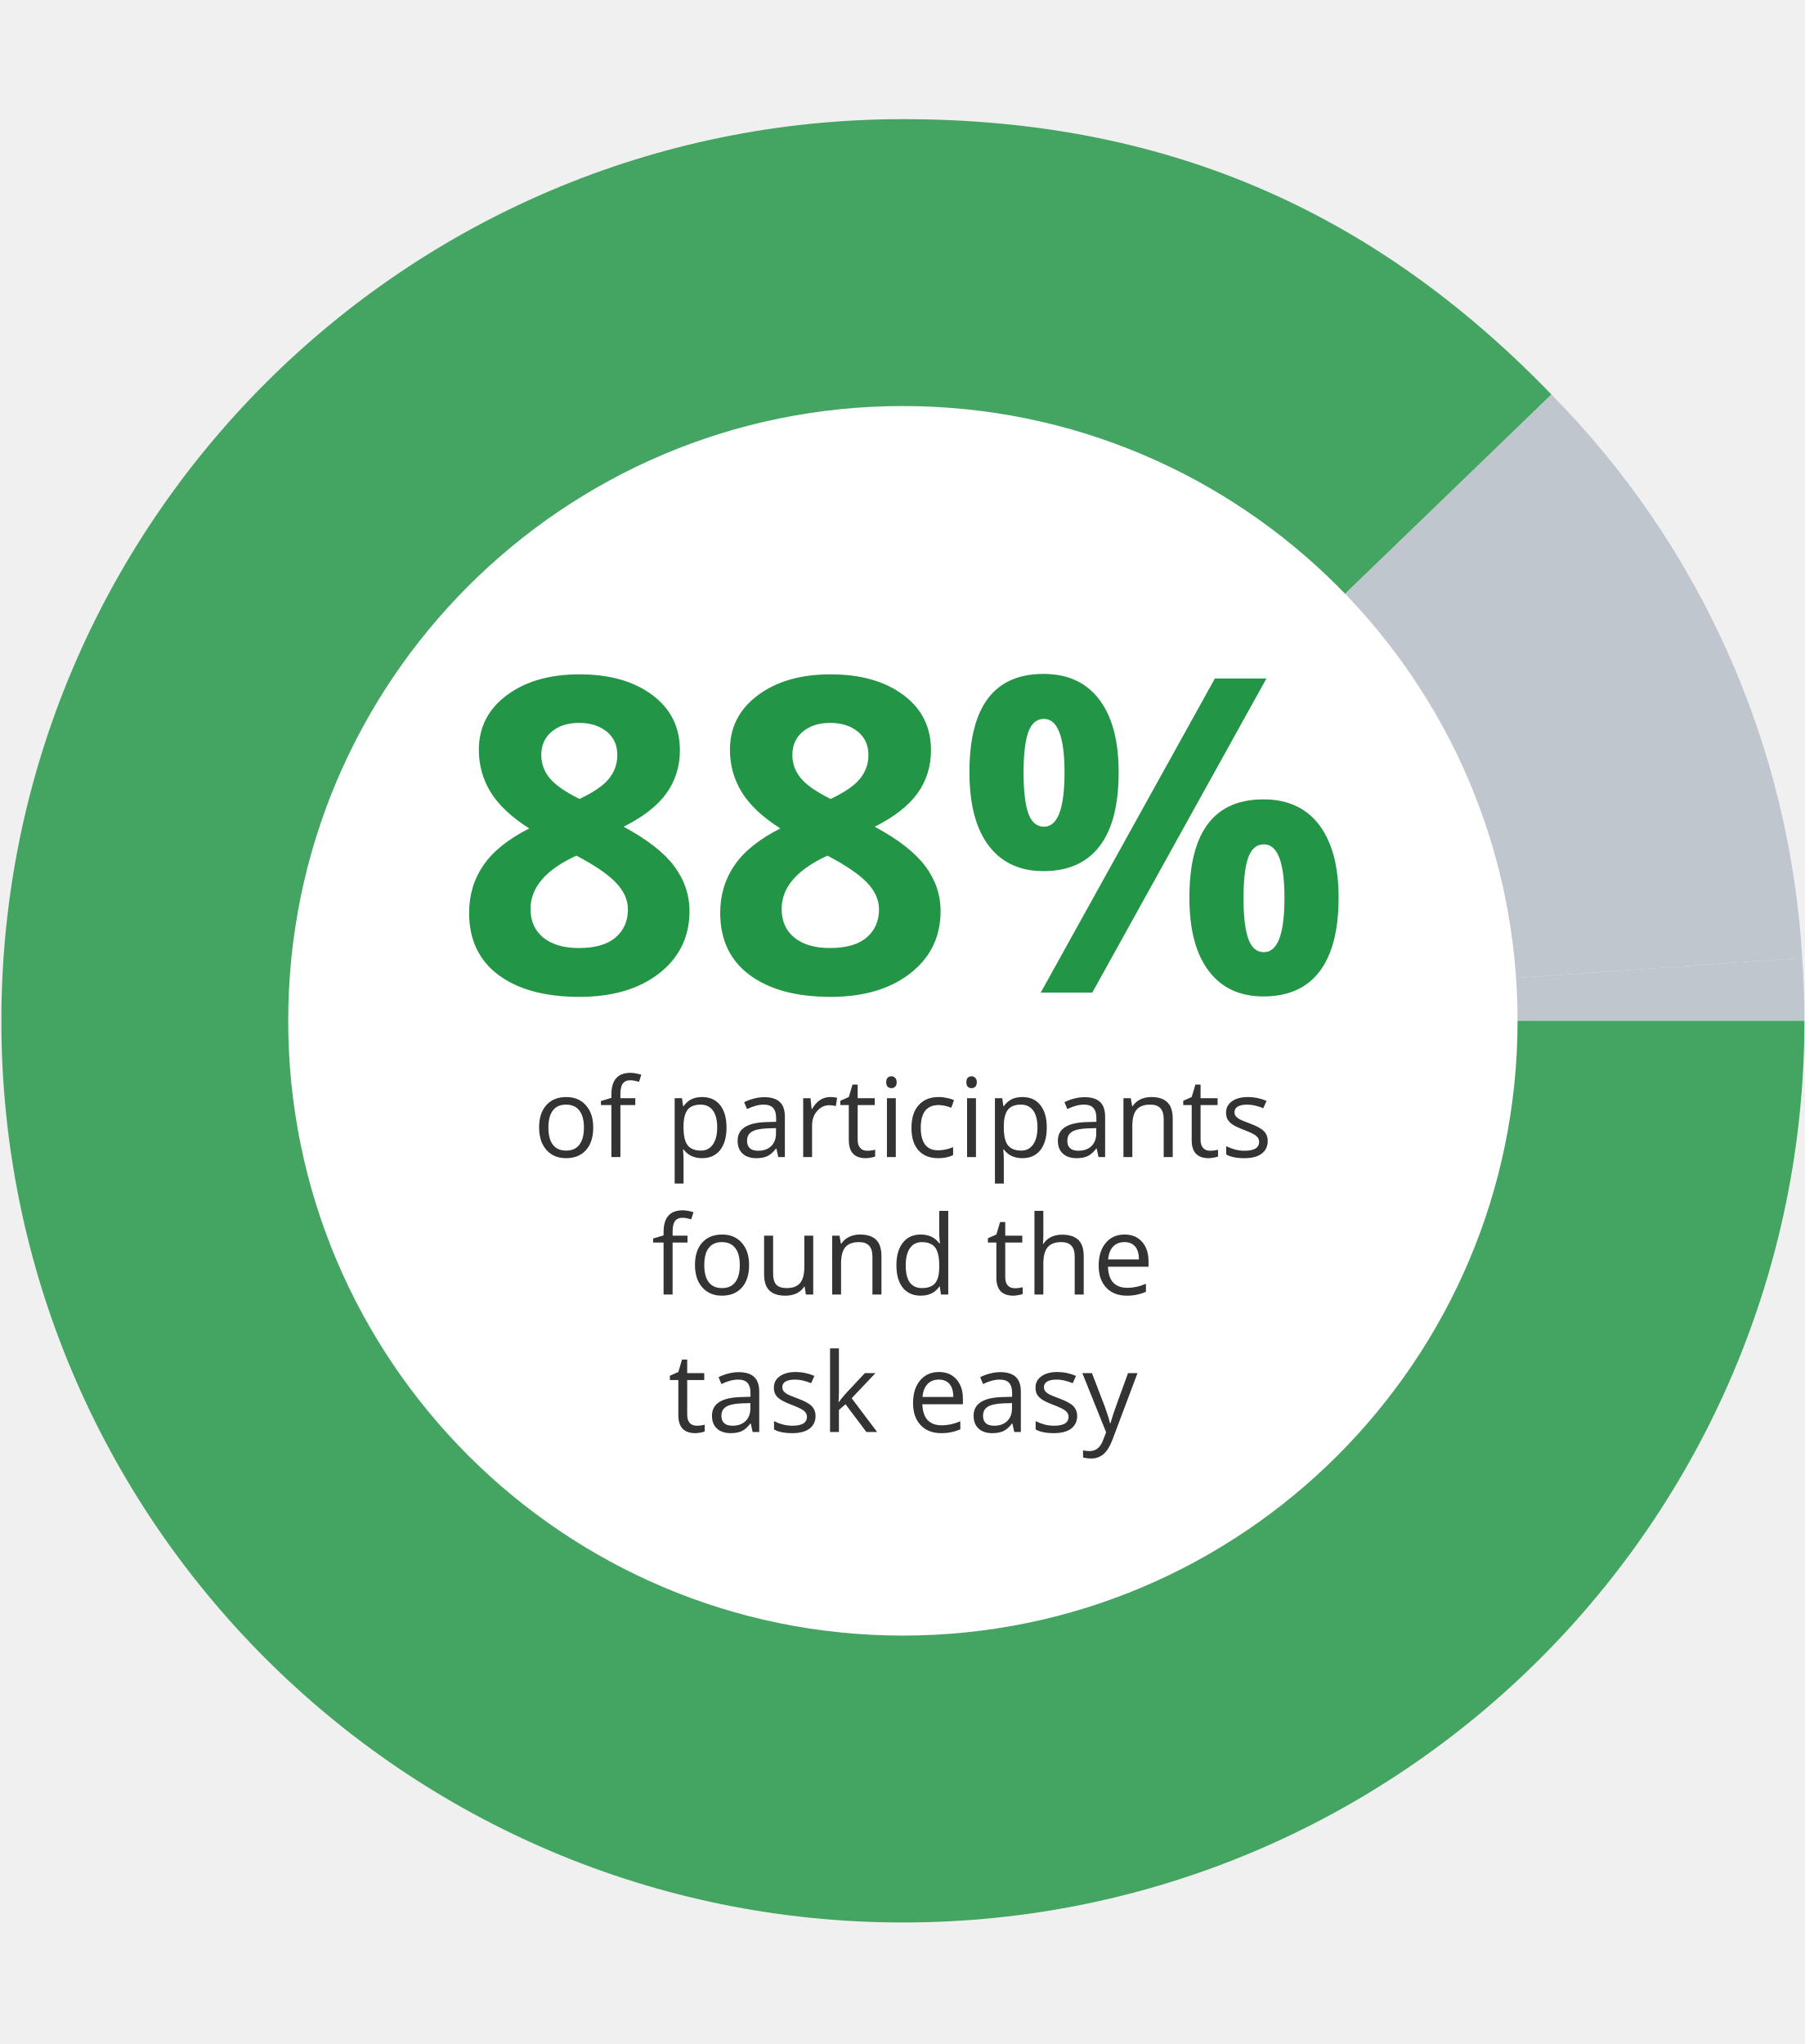
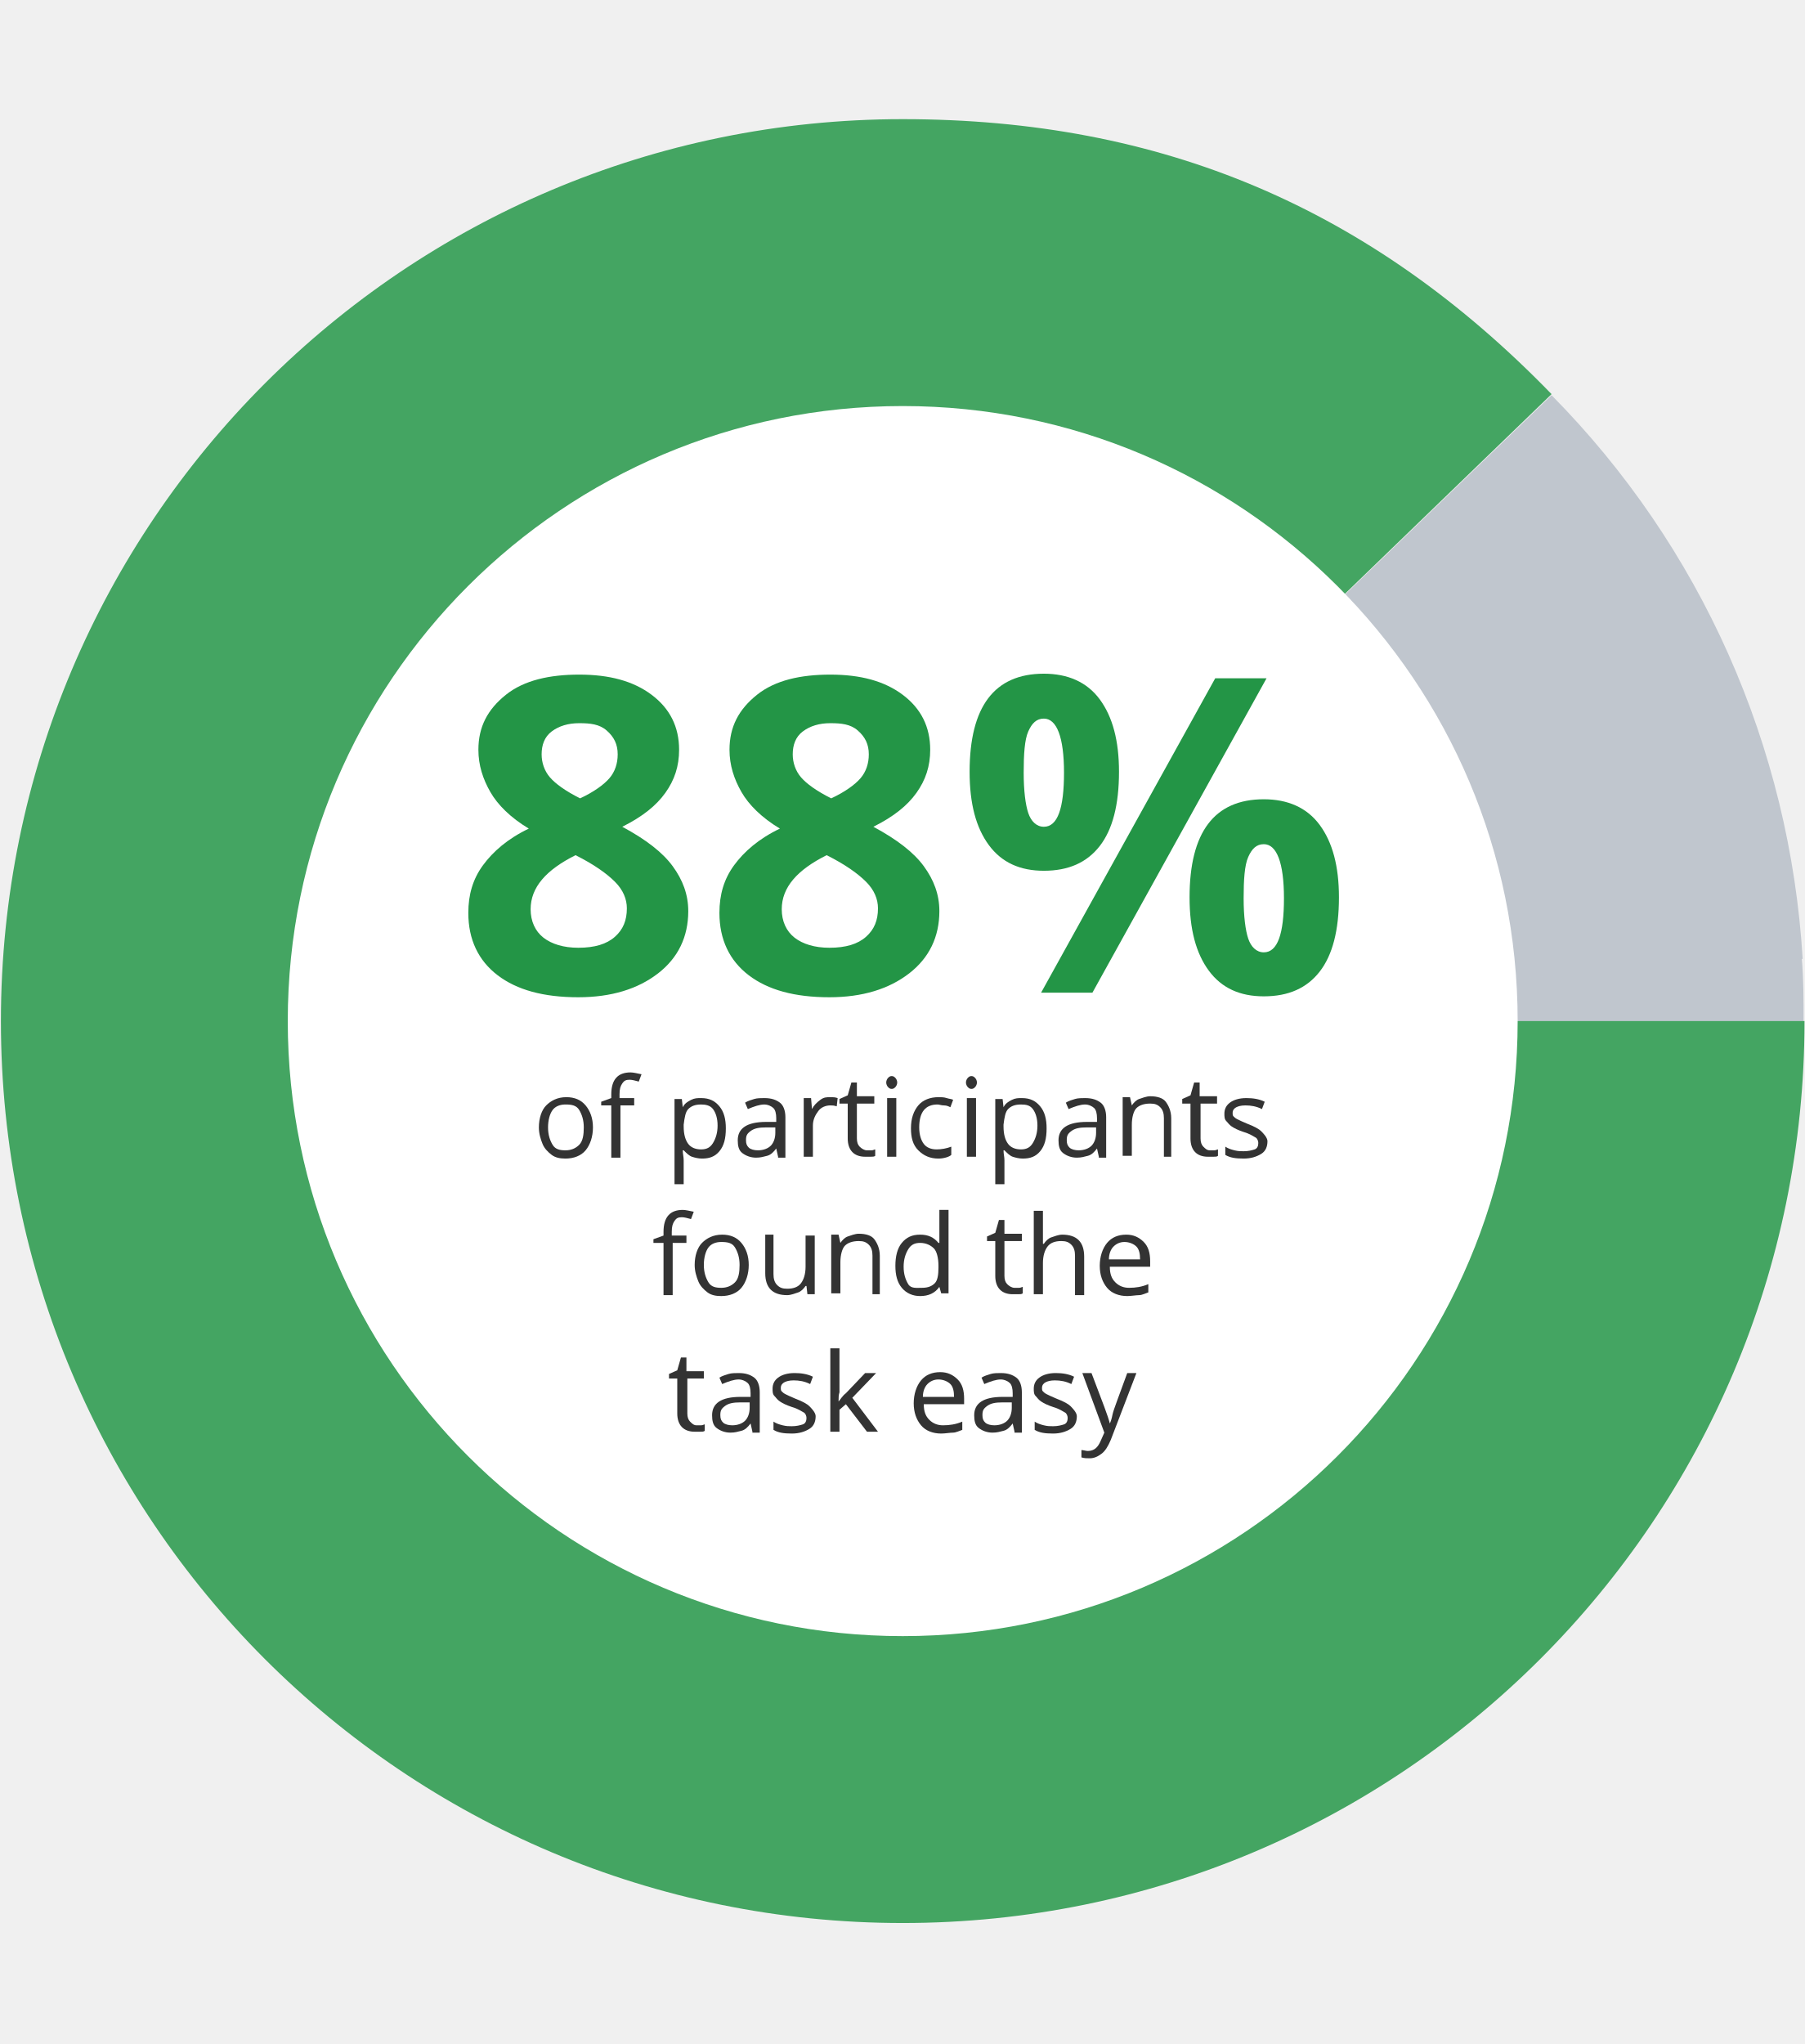
- <svg xmlns="http://www.w3.org/2000/svg" width="196.89" height="223" viewBox="0 0 196.89 223">
-   <g id="Group_4759" data-name="Group 4759" transform="translate(-658 -3466)">
-     <rect id="Rectangle_808" data-name="Rectangle 808" width="196.74" height="223" transform="translate(658 3466)" fill="none" />
-     <g id="Group_4213" data-name="Group 4213" transform="translate(2433 2400.816)">
-       <g id="Group_4212" data-name="Group 4212">
-         <path id="Path_3917" data-name="Path 3917" d="M-1676.481,1176.555l98.132-6.862c.151,2.168.239,4.689.239,6.862Z" fill="#c0c6ce" />
+ <svg xmlns="http://www.w3.org/2000/svg" version="1.1" id="Layer_1" x="0px" y="0px" viewBox="0 0 196.9 223" style="enable-background:new 0 0 196.9 223;" xml:space="preserve">
+   <style type="text/css">
+ 	.st0{fill:none;}
+ 	.st1{fill:#C0C6CE;}
+ 	.st2{fill:#44A562;}
+ 	.st3{fill:#FFFFFF;}
+ 	.st4{enable-background:new    ;}
+ 	.st5{fill:#239546;}
+ 	.st6{fill:#333333;}
+ </style>
+   <g id="Group_4759" transform="translate(-658 -3466)">
+     <rect id="Rectangle_808" x="658" y="3466" class="st0" width="196.7" height="223" />
+     <g id="Group_4213" transform="translate(2433 2400.816)">
+       <g id="Group_4212">
+         <path id="Path_3917" class="st1" d="M-1676.5,1176.6l98.1-6.9c0.2,2.2,0.2,4.7,0.2,6.9H-1676.5z" />
      </g>
    </g>
-     <g id="Group_4214" data-name="Group 4214" transform="translate(2433 2400.816)">
-       <path id="Path_3918" data-name="Path 3918" d="M-1676.481,1176.555l70.762-68.335a95.371,95.371,0,0,1,27.37,61.473Z" fill="#c0c6ce" />
+     <g id="Group_4214" transform="translate(2433 2400.816)">
+       <path id="Path_3918" class="st1" d="M-1676.5,1176.6l70.8-68.3c16.3,16.5,26,38.3,27.4,61.5L-1676.5,1176.6z" />
    </g>
-     <path id="Path_3919" data-name="Path 3919" d="M-1676.481,1176.555h98.371a98.371,98.371,0,0,1-98.371,98.371,98.371,98.371,0,0,1-98.371-98.371,98.371,98.371,0,0,1,98.371-98.371c28.251,0,51.138,9.714,70.762,30.036Z" transform="translate(2433 2400.816)" fill="#44a562" />
-     <circle id="Ellipse_36" data-name="Ellipse 36" cx="67.071" cy="67.071" r="67.071" transform="translate(689.448 3510.299)" fill="#fff" />
-     <text id="_88_" data-name="88%" transform="translate(705.816 3523.289)" fill="#239546" font-size="48" font-family="OpenSans-Bold, Open Sans" font-weight="700">
-       <tspan x="1.684" y="51">88%</tspan>
-     </text>
-     <text id="of_participants_found_the_task_easy" data-name="of participants  found the  task easy" transform="translate(692.016 3579.233)" fill="#333" font-size="12" font-family="OpenSans, Open Sans">
-       <tspan x="24.138" y="13">of participants </tspan>
-       <tspan x="37.078" y="28">found the </tspan>
-       <tspan x="38.889" y="43">task easy</tspan>
-     </text>
+     <path id="Path_3919" class="st2" d="M756.5,3577.4h98.4c0,54.3-44,98.4-98.4,98.4s-98.4-44-98.4-98.4c0-54.3,44-98.4,98.4-98.4   c28.3,0,51.1,9.7,70.8,30L756.5,3577.4z" />
+     <circle id="Ellipse_36" class="st3" cx="756.5" cy="3577.4" r="67.1" />
+     <g class="st4">
+       <path class="st5" d="M721.2,3539.6c3.3,0,5.9,0.7,7.9,2.2s3,3.5,3,6c0,1.8-0.5,3.3-1.5,4.7s-2.5,2.6-4.7,3.7    c2.6,1.4,4.4,2.8,5.5,4.3s1.7,3.1,1.7,4.9c0,2.8-1.1,5.1-3.3,6.8s-5.1,2.6-8.7,2.6c-3.8,0-6.7-0.8-8.8-2.4s-3.2-3.9-3.2-6.8    c0-2,0.5-3.7,1.6-5.2s2.7-2.9,5-4c-2-1.2-3.4-2.6-4.2-4s-1.3-2.9-1.3-4.6c0-2.5,1-4.4,3-6S718,3539.6,721.2,3539.6z M715.9,3565.2    c0,1.3,0.5,2.4,1.4,3.1s2.2,1.1,3.8,1.1c1.8,0,3.1-0.4,4-1.2s1.3-1.8,1.3-3.1c0-1-0.4-2-1.3-2.9s-2.3-1.9-4.3-2.9    C717.6,3560.9,715.9,3562.8,715.9,3565.2z M721.2,3544.9c-1.2,0-2.2,0.3-3,0.9s-1.1,1.5-1.1,2.5c0,0.9,0.3,1.8,0.9,2.5    s1.7,1.5,3.3,2.3c1.5-0.7,2.6-1.5,3.2-2.2s0.9-1.6,0.9-2.6c0-1.1-0.4-1.9-1.2-2.6S722.4,3544.9,721.2,3544.9z" />
+       <path class="st5" d="M748.6,3539.6c3.3,0,5.9,0.7,7.9,2.2s3,3.5,3,6c0,1.8-0.5,3.3-1.5,4.7s-2.5,2.6-4.7,3.7    c2.6,1.4,4.4,2.8,5.5,4.3s1.7,3.1,1.7,4.9c0,2.8-1.1,5.1-3.3,6.8s-5.1,2.6-8.7,2.6c-3.8,0-6.7-0.8-8.8-2.4s-3.2-3.9-3.2-6.8    c0-2,0.5-3.7,1.6-5.2s2.7-2.9,5-4c-2-1.2-3.4-2.6-4.2-4s-1.3-2.9-1.3-4.6c0-2.5,1-4.4,3-6S745.4,3539.6,748.6,3539.6z     M743.3,3565.2c0,1.3,0.5,2.4,1.4,3.1s2.2,1.1,3.8,1.1c1.8,0,3.1-0.4,4-1.2s1.3-1.8,1.3-3.1c0-1-0.4-2-1.3-2.9s-2.3-1.9-4.3-2.9    C745,3560.9,743.3,3562.8,743.3,3565.2z M748.6,3544.9c-1.2,0-2.2,0.3-3,0.9s-1.1,1.5-1.1,2.5c0,0.9,0.3,1.8,0.9,2.5    s1.7,1.5,3.3,2.3c1.5-0.7,2.6-1.5,3.2-2.2s0.9-1.6,0.9-2.6c0-1.1-0.4-1.9-1.2-2.6S749.8,3544.9,748.6,3544.9z" />
+       <path class="st5" d="M780.1,3550.2c0,3.6-0.7,6.3-2.1,8.1s-3.4,2.7-6.1,2.7c-2.6,0-4.6-0.9-6-2.8s-2.1-4.5-2.1-8    c0-7.1,2.7-10.7,8.1-10.7c2.6,0,4.7,0.9,6.1,2.8S780.1,3546.8,780.1,3550.2z M769.7,3550.3c0,2,0.2,3.5,0.5,4.4s0.9,1.5,1.7,1.5    c1.5,0,2.2-2,2.2-5.9c0-3.9-0.8-5.9-2.2-5.9c-0.8,0-1.3,0.5-1.7,1.4S769.7,3548.3,769.7,3550.3z M796.2,3540l-19,34.3h-5.6    l19-34.3H796.2z M804.1,3563.9c0,3.6-0.7,6.3-2.1,8.1s-3.4,2.7-6.1,2.7c-2.6,0-4.6-0.9-6-2.8s-2.1-4.5-2.1-8    c0-7.1,2.7-10.7,8.1-10.7c2.6,0,4.7,0.9,6.1,2.8S804.1,3560.5,804.1,3563.9z M793.7,3564c0,2,0.2,3.5,0.5,4.4s0.9,1.5,1.7,1.5    c1.5,0,2.2-2,2.2-5.9c0-3.9-0.8-5.9-2.2-5.9c-0.8,0-1.3,0.5-1.7,1.4S793.7,3562,793.7,3564z" />
+     </g>
+     <g class="st4">
+       <path class="st6" d="M722.7,3589c0,1-0.3,1.9-0.8,2.5s-1.3,0.9-2.2,0.9c-0.6,0-1.1-0.1-1.5-0.4s-0.8-0.7-1-1.2s-0.4-1.1-0.4-1.8    c0-1,0.3-1.9,0.8-2.4s1.2-0.9,2.2-0.9c0.9,0,1.6,0.3,2.1,0.9S722.7,3588,722.7,3589z M717.8,3589c0,0.8,0.2,1.4,0.5,1.9    s0.8,0.6,1.4,0.6s1.1-0.2,1.5-0.6s0.5-1.1,0.5-1.9c0-0.8-0.2-1.4-0.5-1.9s-0.8-0.6-1.5-0.6c-0.6,0-1.1,0.2-1.4,0.6    S717.8,3588.2,717.8,3589z" />
+       <path class="st6" d="M727.3,3586.6h-1.6v5.7h-1v-5.7h-1.1v-0.4l1.1-0.4v-0.4c0-1.6,0.7-2.4,2.1-2.4c0.3,0,0.7,0.1,1.2,0.2    l-0.3,0.8c-0.4-0.1-0.7-0.2-1-0.2c-0.4,0-0.6,0.1-0.8,0.4s-0.3,0.6-0.3,1.2v0.4h1.6V3586.6z" />
+       <path class="st6" d="M734.6,3592.4c-0.4,0-0.8-0.1-1.1-0.2s-0.6-0.4-0.9-0.7h-0.1c0,0.4,0.1,0.7,0.1,1.1v2.6h-1v-9.3h0.8l0.1,0.9    h0c0.2-0.4,0.5-0.6,0.9-0.8s0.7-0.2,1.1-0.2c0.9,0,1.5,0.3,2,0.9s0.7,1.4,0.7,2.4c0,1.1-0.2,1.9-0.7,2.5    S735.4,3592.4,734.6,3592.4z M734.5,3586.5c-0.7,0-1.1,0.2-1.4,0.5s-0.4,0.9-0.5,1.7v0.2c0,0.9,0.2,1.5,0.5,1.9s0.8,0.6,1.4,0.6    c0.6,0,1-0.2,1.3-0.7s0.5-1.1,0.5-1.9c0-0.8-0.2-1.4-0.5-1.8S735,3586.5,734.5,3586.5z" />
+       <path class="st6" d="M742.9,3592.2l-0.2-0.9h0c-0.3,0.4-0.6,0.7-1,0.8s-0.7,0.2-1.2,0.2c-0.6,0-1.1-0.2-1.5-0.5s-0.5-0.8-0.5-1.4    c0-1.3,1-2,3.1-2l1.1,0v-0.4c0-0.5-0.1-0.9-0.3-1.1s-0.6-0.4-1-0.4c-0.5,0-1.1,0.2-1.8,0.5l-0.3-0.7c0.3-0.2,0.7-0.3,1-0.4    s0.8-0.1,1.1-0.1c0.8,0,1.3,0.2,1.7,0.5s0.6,0.9,0.6,1.6v4.4H742.9z M740.7,3591.5c0.6,0,1.1-0.2,1.4-0.5s0.5-0.8,0.5-1.4v-0.6    l-1,0c-0.8,0-1.3,0.1-1.7,0.4s-0.5,0.5-0.5,1c0,0.4,0.1,0.6,0.3,0.8S740.3,3591.5,740.7,3591.5z" />
+       <path class="st6" d="M748.6,3585.7c0.3,0,0.5,0,0.8,0.1l-0.1,0.9c-0.3-0.1-0.5-0.1-0.7-0.1c-0.5,0-1,0.2-1.3,0.6s-0.6,0.9-0.6,1.6    v3.4h-1v-6.4h0.8l0.1,1.2h0c0.2-0.4,0.5-0.7,0.9-1S748.2,3585.7,748.6,3585.7z" />
+       <path class="st6" d="M752.6,3591.5c0.2,0,0.3,0,0.5,0s0.3-0.1,0.4-0.1v0.7c-0.1,0.1-0.3,0.1-0.5,0.1s-0.4,0-0.6,0    c-1.2,0-1.9-0.7-1.9-2v-3.8h-0.9v-0.5l0.9-0.4l0.4-1.4h0.6v1.5h1.9v0.8h-1.9v3.8c0,0.4,0.1,0.7,0.3,0.9S752.3,3591.5,752.6,3591.5    z" />
+       <path class="st6" d="M754.7,3584.1c0-0.2,0.1-0.4,0.2-0.5s0.2-0.2,0.4-0.2c0.2,0,0.3,0.1,0.4,0.2s0.2,0.3,0.2,0.5    s-0.1,0.4-0.2,0.5s-0.2,0.2-0.4,0.2c-0.2,0-0.3-0.1-0.4-0.2S754.7,3584.3,754.7,3584.1z M755.8,3592.2h-1v-6.4h1V3592.2z" />
+       <path class="st6" d="M760.4,3592.4c-0.9,0-1.6-0.3-2.2-0.9s-0.8-1.4-0.8-2.4c0-1.1,0.3-1.9,0.8-2.5s1.3-0.9,2.2-0.9    c0.3,0,0.6,0,0.9,0.1s0.6,0.1,0.7,0.2l-0.3,0.8c-0.2-0.1-0.4-0.2-0.7-0.2s-0.5-0.1-0.7-0.1c-1.3,0-2,0.8-2,2.5    c0,0.8,0.2,1.4,0.5,1.8s0.8,0.6,1.4,0.6c0.5,0,1.1-0.1,1.6-0.3v0.9C761.6,3592.2,761,3592.4,760.4,3592.4z" />
+       <path class="st6" d="M763.4,3584.1c0-0.2,0.1-0.4,0.2-0.5s0.2-0.2,0.4-0.2c0.2,0,0.3,0.1,0.4,0.2s0.2,0.3,0.2,0.5    s-0.1,0.4-0.2,0.5s-0.2,0.2-0.4,0.2c-0.2,0-0.3-0.1-0.4-0.2S763.4,3584.3,763.4,3584.1z M764.5,3592.2h-1v-6.4h1V3592.2z" />
+       <path class="st6" d="M769.6,3592.4c-0.4,0-0.8-0.1-1.1-0.2s-0.6-0.4-0.9-0.7h-0.1c0,0.4,0.1,0.7,0.1,1.1v2.6h-1v-9.3h0.8l0.1,0.9    h0c0.2-0.4,0.5-0.6,0.9-0.8s0.7-0.2,1.1-0.2c0.9,0,1.5,0.3,2,0.9s0.7,1.4,0.7,2.4c0,1.1-0.2,1.9-0.7,2.5    S770.4,3592.4,769.6,3592.4z M769.4,3586.5c-0.7,0-1.1,0.2-1.4,0.5s-0.4,0.9-0.5,1.7v0.2c0,0.9,0.2,1.5,0.5,1.9s0.8,0.6,1.4,0.6    c0.6,0,1-0.2,1.3-0.7s0.5-1.1,0.5-1.9c0-0.8-0.2-1.4-0.5-1.8S770,3586.5,769.4,3586.5z" />
+       <path class="st6" d="M777.9,3592.2l-0.2-0.9h0c-0.3,0.4-0.6,0.7-1,0.8s-0.7,0.2-1.2,0.2c-0.6,0-1.1-0.2-1.5-0.5s-0.5-0.8-0.5-1.4    c0-1.3,1-2,3.1-2l1.1,0v-0.4c0-0.5-0.1-0.9-0.3-1.1s-0.6-0.4-1-0.4c-0.5,0-1.1,0.2-1.8,0.5l-0.3-0.7c0.3-0.2,0.7-0.3,1-0.4    s0.8-0.1,1.1-0.1c0.8,0,1.3,0.2,1.7,0.5s0.6,0.9,0.6,1.6v4.4H777.9z M775.7,3591.5c0.6,0,1.1-0.2,1.4-0.5s0.5-0.8,0.5-1.4v-0.6    l-1,0c-0.8,0-1.3,0.1-1.7,0.4s-0.5,0.5-0.5,1c0,0.4,0.1,0.6,0.3,0.8S775.3,3591.5,775.7,3591.5z" />
+       <path class="st6" d="M785,3592.2v-4.2c0-0.5-0.1-0.9-0.4-1.2s-0.6-0.4-1.1-0.4c-0.7,0-1.2,0.2-1.5,0.5s-0.5,1-0.5,1.8v3.4h-1v-6.4    h0.8l0.2,0.9h0c0.2-0.3,0.5-0.6,0.8-0.7s0.8-0.3,1.2-0.3c0.8,0,1.4,0.2,1.7,0.6s0.6,1,0.6,1.8v4.2H785z" />
+       <path class="st6" d="M790,3591.5c0.2,0,0.3,0,0.5,0s0.3-0.1,0.4-0.1v0.7c-0.1,0.1-0.3,0.1-0.5,0.1s-0.4,0-0.6,0    c-1.2,0-1.9-0.7-1.9-2v-3.8h-0.9v-0.5l0.9-0.4l0.4-1.4h0.6v1.5h1.9v0.8H789v3.8c0,0.4,0.1,0.7,0.3,0.9S789.7,3591.5,790,3591.5z" />
+       <path class="st6" d="M796.3,3590.5c0,0.6-0.2,1.1-0.7,1.4s-1.1,0.5-1.9,0.5c-0.9,0-1.5-0.1-2-0.4v-0.9c0.3,0.2,0.6,0.3,1,0.4    s0.7,0.1,1,0.1c0.5,0,0.9-0.1,1.2-0.2s0.4-0.4,0.4-0.7c0-0.2-0.1-0.5-0.3-0.6s-0.6-0.4-1.3-0.6c-0.6-0.2-1-0.4-1.3-0.6    s-0.4-0.4-0.6-0.6s-0.2-0.5-0.2-0.8c0-0.5,0.2-0.9,0.6-1.2s1-0.5,1.8-0.5c0.7,0,1.4,0.1,2,0.4l-0.3,0.8c-0.6-0.3-1.2-0.4-1.8-0.4    c-0.5,0-0.8,0.1-1,0.2s-0.4,0.3-0.4,0.6c0,0.2,0,0.3,0.1,0.4s0.2,0.2,0.4,0.3s0.6,0.3,1.1,0.5c0.8,0.3,1.3,0.6,1.5,0.8    S796.3,3590.1,796.3,3590.5z" />
+     </g>
+     <g class="st4">
+       <path class="st6" d="M733,3601.6h-1.6v5.7h-1v-5.7h-1.1v-0.4l1.1-0.4v-0.4c0-1.6,0.7-2.4,2.1-2.4c0.3,0,0.7,0.1,1.2,0.2l-0.3,0.8    c-0.4-0.1-0.7-0.2-1-0.2c-0.4,0-0.6,0.1-0.8,0.4s-0.3,0.6-0.3,1.2v0.4h1.6V3601.6z" />
+       <path class="st6" d="M739.7,3604c0,1-0.3,1.9-0.8,2.5s-1.3,0.9-2.2,0.9c-0.6,0-1.1-0.1-1.5-0.4s-0.8-0.7-1-1.2s-0.4-1.1-0.4-1.8    c0-1,0.3-1.9,0.8-2.4s1.2-0.9,2.2-0.9c0.9,0,1.6,0.3,2.1,0.9S739.7,3603,739.7,3604z M734.8,3604c0,0.8,0.2,1.4,0.5,1.9    s0.8,0.6,1.4,0.6s1.1-0.2,1.5-0.6s0.5-1.1,0.5-1.9c0-0.8-0.2-1.4-0.5-1.9s-0.8-0.6-1.5-0.6c-0.6,0-1.1,0.2-1.4,0.6    S734.8,3603.2,734.8,3604z" />
+       <path class="st6" d="M742.4,3600.8v4.2c0,0.5,0.1,0.9,0.4,1.2s0.6,0.4,1.1,0.4c0.7,0,1.2-0.2,1.5-0.6s0.5-1,0.5-1.8v-3.4h1v6.4    h-0.8l-0.1-0.9h-0.1c-0.2,0.3-0.5,0.6-0.8,0.7s-0.8,0.3-1.2,0.3c-0.8,0-1.4-0.2-1.8-0.6s-0.6-1-0.6-1.8v-4.2H742.4z" />
+       <path class="st6" d="M753.2,3607.2v-4.2c0-0.5-0.1-0.9-0.4-1.2s-0.6-0.4-1.1-0.4c-0.7,0-1.2,0.2-1.5,0.5s-0.5,1-0.5,1.8v3.4h-1    v-6.4h0.8l0.2,0.9h0c0.2-0.3,0.5-0.6,0.8-0.7s0.8-0.3,1.2-0.3c0.8,0,1.4,0.2,1.7,0.6s0.6,1,0.6,1.8v4.2H753.2z" />
+       <path class="st6" d="M760.5,3606.4L760.5,3606.4c-0.5,0.7-1.2,1-2.1,1c-0.8,0-1.5-0.3-2-0.9s-0.7-1.4-0.7-2.4s0.2-1.9,0.7-2.5    s1.1-0.9,2-0.9c0.9,0,1.5,0.3,2,0.9h0.1l0-0.5l0-0.5v-2.6h1v9.1h-0.8L760.5,3606.4z M758.6,3606.5c0.7,0,1.1-0.2,1.4-0.5    s0.4-0.9,0.4-1.7v-0.2c0-0.9-0.2-1.6-0.5-1.9s-0.8-0.6-1.5-0.6c-0.6,0-1,0.2-1.3,0.7s-0.5,1.1-0.5,1.9c0,0.8,0.2,1.4,0.5,1.9    S758,3606.5,758.6,3606.5z" />
+       <path class="st6" d="M768.7,3606.5c0.2,0,0.3,0,0.5,0s0.3-0.1,0.4-0.1v0.7c-0.1,0.1-0.3,0.1-0.5,0.1s-0.4,0-0.6,0    c-1.2,0-1.9-0.7-1.9-2v-3.8h-0.9v-0.5l0.9-0.4l0.4-1.4h0.6v1.5h1.9v0.8h-1.9v3.8c0,0.4,0.1,0.7,0.3,0.9S768.4,3606.5,768.7,3606.5    z" />
+       <path class="st6" d="M775.3,3607.2v-4.2c0-0.5-0.1-0.9-0.4-1.2s-0.6-0.4-1.1-0.4c-0.7,0-1.2,0.2-1.5,0.6s-0.5,1-0.5,1.8v3.4h-1    v-9.1h1v2.8c0,0.3,0,0.6,0,0.8h0.1c0.2-0.3,0.5-0.6,0.8-0.7s0.8-0.3,1.2-0.3c0.8,0,1.4,0.2,1.8,0.6s0.6,1,0.6,1.8v4.2H775.3z" />
+       <path class="st6" d="M781,3607.4c-0.9,0-1.7-0.3-2.2-0.9s-0.8-1.4-0.8-2.4c0-1,0.3-1.9,0.8-2.5s1.2-0.9,2.1-0.9    c0.8,0,1.4,0.3,1.9,0.8s0.7,1.2,0.7,2.1v0.6h-4.4c0,0.8,0.2,1.3,0.6,1.7s0.9,0.6,1.5,0.6c0.7,0,1.4-0.1,2.1-0.4v0.9    c-0.3,0.1-0.7,0.3-1,0.3S781.4,3607.4,781,3607.4z M780.7,3601.5c-0.5,0-0.9,0.2-1.2,0.5s-0.5,0.8-0.5,1.4h3.4    c0-0.6-0.1-1.1-0.4-1.4S781.2,3601.5,780.7,3601.5z" />
+     </g>
+     <g class="st4">
+       <path class="st6" d="M734,3621.5c0.2,0,0.3,0,0.5,0s0.3-0.1,0.4-0.1v0.7c-0.1,0.1-0.3,0.1-0.5,0.1s-0.4,0-0.6,0    c-1.2,0-1.9-0.7-1.9-2v-3.8h-0.9v-0.5l0.9-0.4l0.4-1.4h0.6v1.5h1.9v0.8H733v3.8c0,0.4,0.1,0.7,0.3,0.9S733.7,3621.5,734,3621.5z" />
+       <path class="st6" d="M740.1,3622.2l-0.2-0.9h0c-0.3,0.4-0.6,0.7-1,0.8s-0.7,0.2-1.2,0.2c-0.6,0-1.1-0.2-1.5-0.5s-0.5-0.8-0.5-1.4    c0-1.3,1-2,3.1-2l1.1,0v-0.4c0-0.5-0.1-0.9-0.3-1.1s-0.6-0.4-1-0.4c-0.5,0-1.1,0.2-1.8,0.5l-0.3-0.7c0.3-0.2,0.7-0.3,1-0.4    s0.8-0.1,1.1-0.1c0.8,0,1.3,0.2,1.7,0.5s0.6,0.9,0.6,1.6v4.4H740.1z M737.9,3621.5c0.6,0,1.1-0.2,1.4-0.5s0.5-0.8,0.5-1.4v-0.6    l-1,0c-0.8,0-1.3,0.1-1.7,0.4s-0.5,0.5-0.5,1c0,0.4,0.1,0.6,0.3,0.8S737.5,3621.5,737.9,3621.5z" />
+       <path class="st6" d="M747,3620.5c0,0.6-0.2,1.1-0.7,1.4s-1.1,0.5-1.9,0.5c-0.9,0-1.5-0.1-2-0.4v-0.9c0.3,0.2,0.6,0.3,1,0.4    s0.7,0.1,1,0.1c0.5,0,0.9-0.1,1.2-0.2s0.4-0.4,0.4-0.7c0-0.2-0.1-0.5-0.3-0.6s-0.6-0.4-1.3-0.6c-0.6-0.2-1-0.4-1.3-0.6    s-0.4-0.4-0.6-0.6s-0.2-0.5-0.2-0.8c0-0.5,0.2-0.9,0.6-1.2s1-0.5,1.8-0.5c0.7,0,1.4,0.1,2,0.4l-0.3,0.8c-0.6-0.3-1.2-0.4-1.8-0.4    c-0.5,0-0.8,0.1-1,0.2s-0.4,0.3-0.4,0.6c0,0.2,0,0.3,0.1,0.4s0.2,0.2,0.4,0.3s0.6,0.3,1.1,0.5c0.8,0.3,1.3,0.6,1.5,0.8    S747,3620.1,747,3620.5z" />
+       <path class="st6" d="M749.5,3618.9c0.2-0.2,0.4-0.6,0.8-0.9l2.1-2.2h1.2l-2.6,2.7l2.8,3.7h-1.2l-2.3-3l-0.7,0.6v2.4h-1v-9.1h1v4.8    C749.5,3618.2,749.5,3618.5,749.5,3618.9L749.5,3618.9z" />
+       <path class="st6" d="M760.7,3622.4c-0.9,0-1.7-0.3-2.2-0.9s-0.8-1.4-0.8-2.4c0-1,0.3-1.9,0.8-2.5s1.2-0.9,2.1-0.9    c0.8,0,1.4,0.3,1.9,0.8s0.7,1.2,0.7,2.1v0.6h-4.4c0,0.8,0.2,1.3,0.6,1.7s0.9,0.6,1.5,0.6c0.7,0,1.4-0.1,2.1-0.4v0.9    c-0.3,0.1-0.7,0.3-1,0.3S761.1,3622.4,760.7,3622.4z M760.4,3616.5c-0.5,0-0.9,0.2-1.2,0.5s-0.5,0.8-0.5,1.4h3.4    c0-0.6-0.1-1.1-0.4-1.4S760.9,3616.5,760.4,3616.5z" />
+       <path class="st6" d="M768.7,3622.2l-0.2-0.9h0c-0.3,0.4-0.6,0.7-1,0.8s-0.7,0.2-1.2,0.2c-0.6,0-1.1-0.2-1.5-0.5s-0.5-0.8-0.5-1.4    c0-1.3,1-2,3.1-2l1.1,0v-0.4c0-0.5-0.1-0.9-0.3-1.1s-0.6-0.4-1-0.4c-0.5,0-1.1,0.2-1.8,0.5l-0.3-0.7c0.3-0.2,0.7-0.3,1-0.4    s0.8-0.1,1.1-0.1c0.8,0,1.3,0.2,1.7,0.5s0.6,0.9,0.6,1.6v4.4H768.7z M766.5,3621.5c0.6,0,1.1-0.2,1.4-0.5s0.5-0.8,0.5-1.4v-0.6    l-1,0c-0.8,0-1.3,0.1-1.7,0.4s-0.5,0.5-0.5,1c0,0.4,0.1,0.6,0.3,0.8S766.1,3621.5,766.5,3621.5z" />
+       <path class="st6" d="M775.5,3620.5c0,0.6-0.2,1.1-0.7,1.4s-1.1,0.5-1.9,0.5c-0.9,0-1.5-0.1-2-0.4v-0.9c0.3,0.2,0.6,0.3,1,0.4    s0.7,0.1,1,0.1c0.5,0,0.9-0.1,1.2-0.2s0.4-0.4,0.4-0.7c0-0.2-0.1-0.5-0.3-0.6s-0.6-0.4-1.3-0.6c-0.6-0.2-1-0.4-1.3-0.6    s-0.4-0.4-0.6-0.6s-0.2-0.5-0.2-0.8c0-0.5,0.2-0.9,0.6-1.2s1-0.5,1.8-0.5c0.7,0,1.4,0.1,2,0.4l-0.3,0.8c-0.6-0.3-1.2-0.4-1.8-0.4    c-0.5,0-0.8,0.1-1,0.2s-0.4,0.3-0.4,0.6c0,0.2,0,0.3,0.1,0.4s0.2,0.2,0.4,0.3s0.6,0.3,1.1,0.5c0.8,0.3,1.3,0.6,1.5,0.8    S775.5,3620.1,775.5,3620.5z" />
+       <path class="st6" d="M776.1,3615.8h1l1.4,3.7c0.3,0.8,0.5,1.4,0.6,1.8h0c0.1-0.2,0.2-0.5,0.3-1s0.7-2,1.6-4.5h1l-2.8,7.3    c-0.3,0.7-0.6,1.2-1,1.5s-0.8,0.5-1.3,0.5c-0.3,0-0.6,0-0.9-0.1v-0.8c0.2,0,0.5,0.1,0.7,0.1c0.7,0,1.1-0.4,1.4-1.1l0.4-0.9    L776.1,3615.8z" />
+     </g>
  </g>
</svg>
